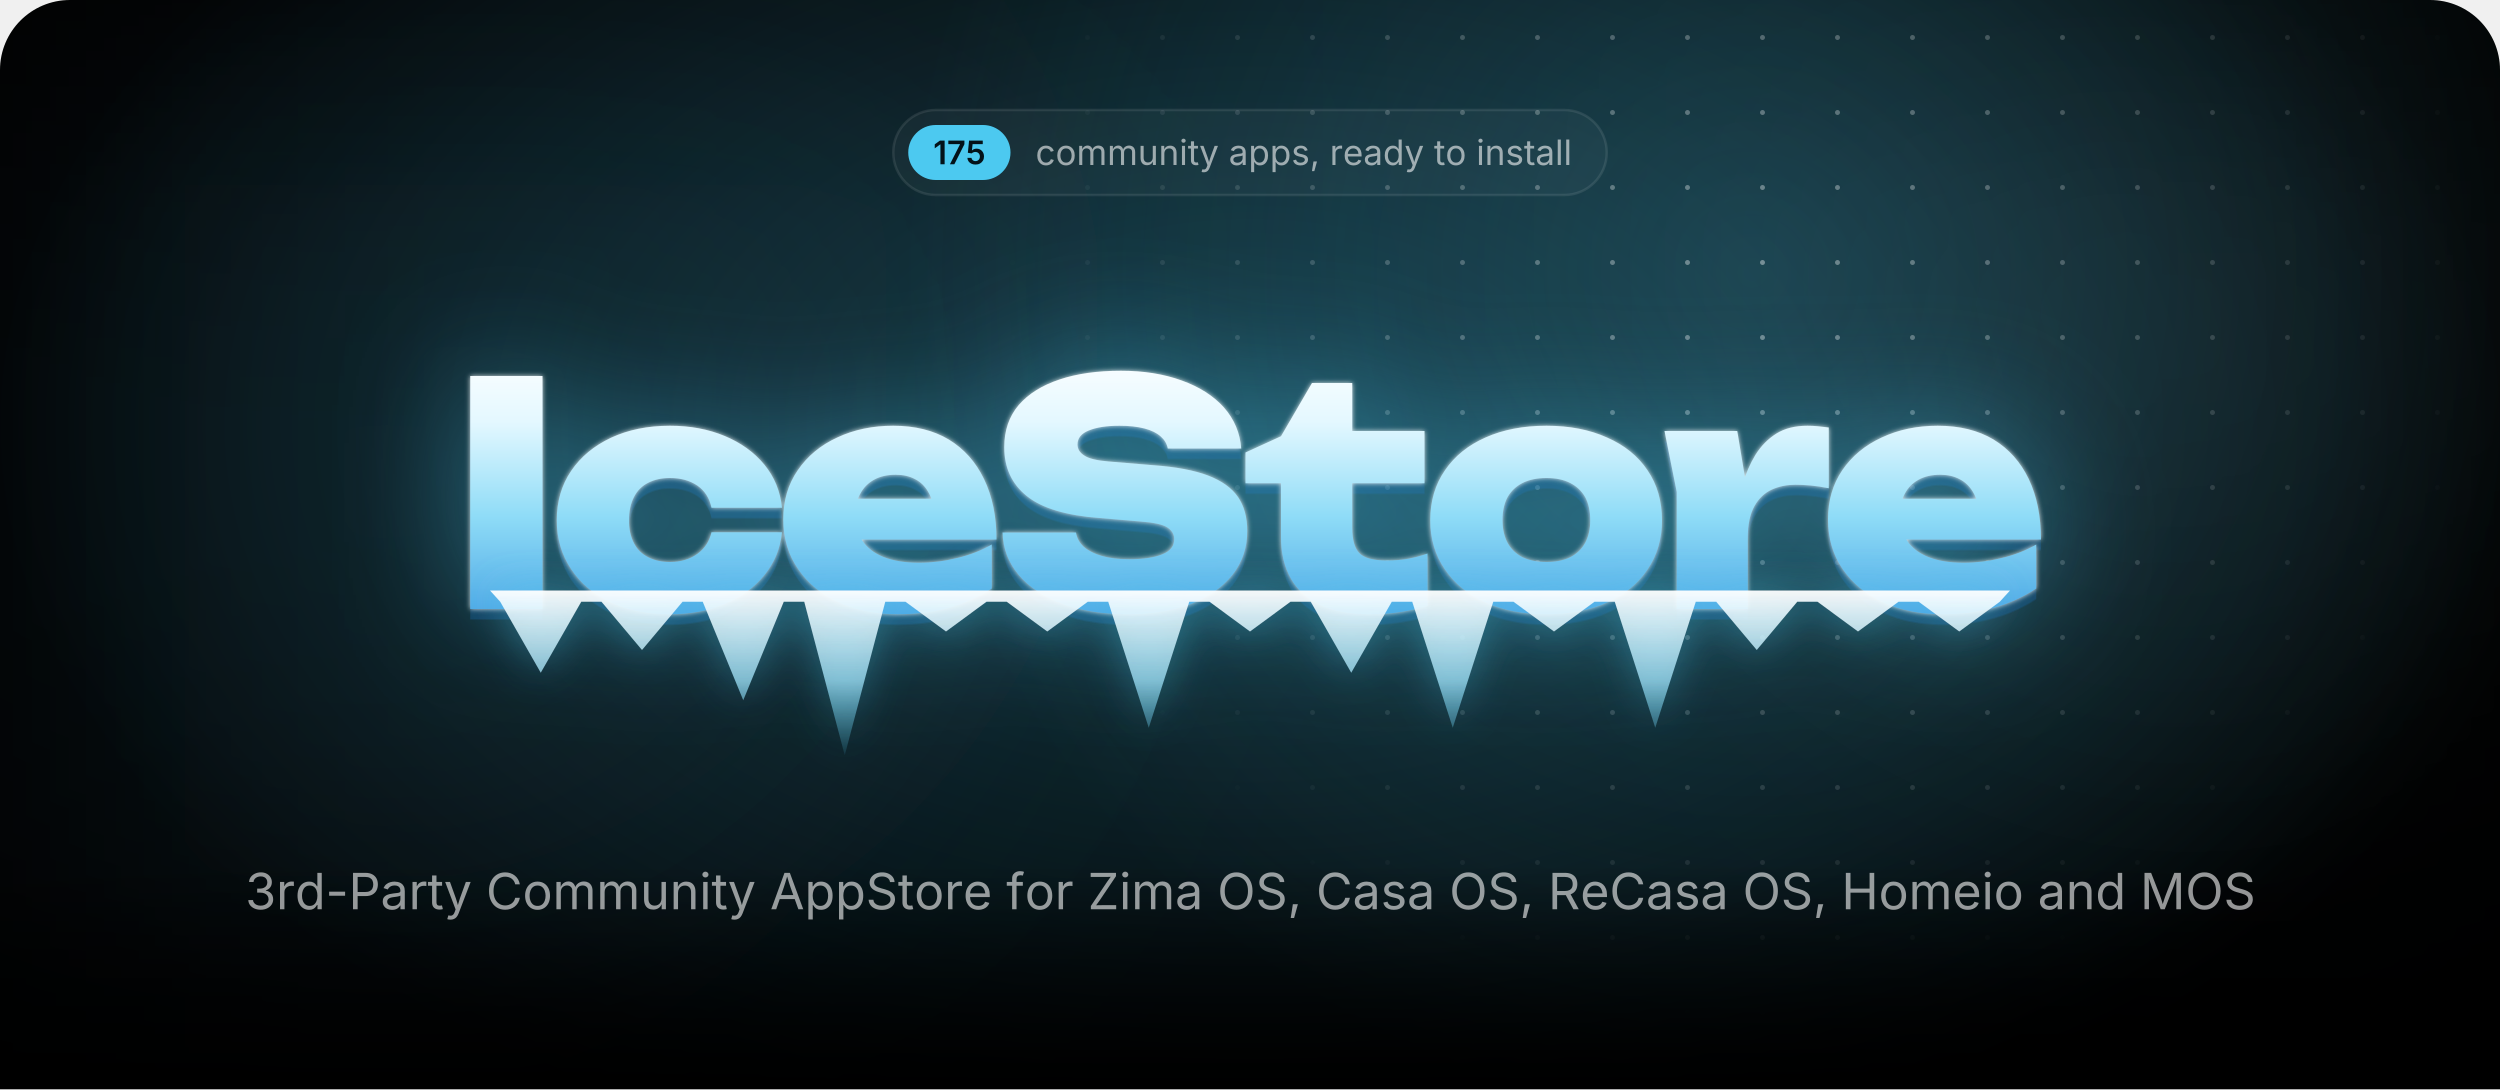
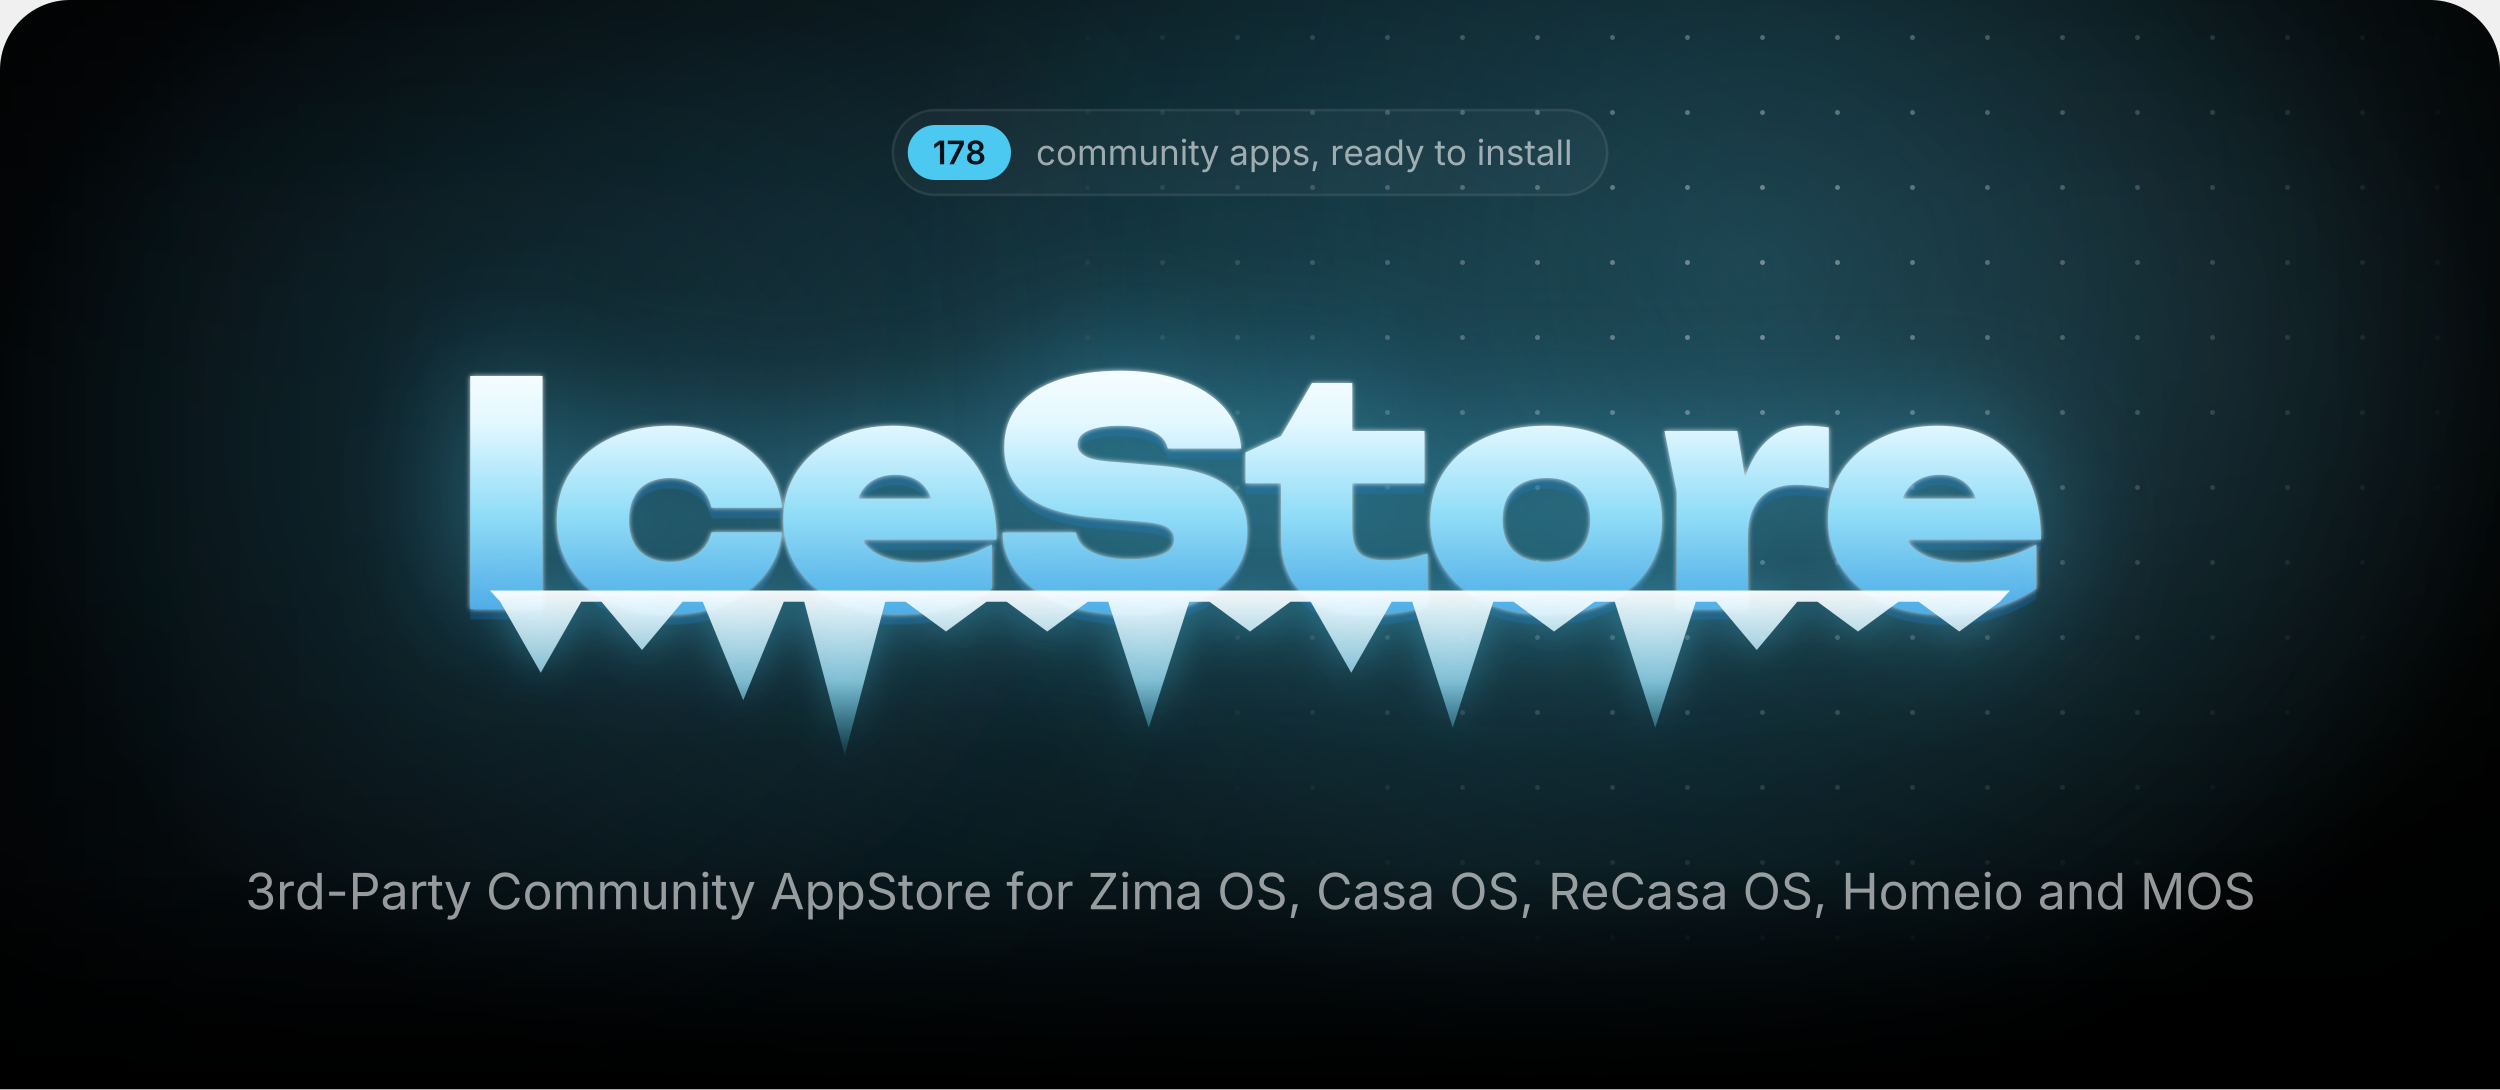
<svg xmlns="http://www.w3.org/2000/svg" width="1000" height="435.7" viewBox="0 0 1000 435.7">
  <style>.blob{transform-box:fill-box;transform-origin:center;animation:drift 22s ease-in-out infinite alternate}.blob+.blob{animation-duration:28s;animation-direction:alternate-reverse}@keyframes drift{to{transform:translate(180px,60px) scale(1.2)}}.spot{animation:spot 18s ease-in-out infinite alternate}@keyframes spot{to{transform:translate(-420px,40px)}}.gl{animation:gl 6s ease-in-out infinite}@keyframes gl{0%,35%{transform:translateX(0)}70%,100%{transform:translateX(1741px)}}.sp{transform-box:fill-box;transform-origin:center;opacity:0;animation:tw 3.2s ease-in-out infinite}@keyframes tw{0%,100%{opacity:0;transform:scale(.3) rotate(0)}50%{opacity:1;transform:scale(1) rotate(45deg)}}@media(prefers-reduced-motion:reduce){*{animation:none!important}}</style>
  <defs>
    <path id="semi.1342" d="M717 1490V0H452V1252H442L94 1002V1256L421 1490Z" />
    <path id="semi.1350" d="M185 0 819 1256V1266H83V1490H1097V1260L463 0Z" />
-     <path id="semi.1347" d="M618 -20Q472 -20 358 34Q243 89 176 185Q109 281 105 404H365Q368 343 403 296Q438 250 494 224Q550 197 618 197Q698 197 760 234Q821 270 856 334Q892 399 892 483Q892 568 856 634Q819 700 756 738Q692 775 610 775Q542 775 478 750Q413 724 375 683L133 722L211 1490H1073V1266H432L390 870H398Q440 919 516 950Q591 982 681 982Q782 982 868 946Q954 909 1018 842Q1081 776 1116 686Q1151 596 1151 489Q1151 341 1083 226Q1015 112 895 46Q775 -20 618 -20Z" />
+     <path id="semi.1351" d="M655 -20Q494 -20 369 34Q244 89 174 184Q103 278 103 399Q103 492 144 571Q185 650 256 703Q326 756 414 771V780Q299 806 228 898Q157 991 157 1111Q157 1226 222 1316Q286 1406 398 1458Q511 1510 655 1510Q798 1510 910 1458Q1023 1406 1088 1316Q1153 1226 1153 1111Q1153 991 1082 898Q1010 806 897 780V771Q984 756 1054 703Q1125 650 1166 571Q1208 492 1208 399Q1208 278 1137 184Q1066 89 941 34Q816 -20 655 -20ZM655 186Q739 186 801 215Q863 244 898 296Q932 349 932 418Q932 490 896 544Q860 599 798 631Q735 663 655 663Q575 663 512 632Q449 600 413 545Q377 490 377 418Q377 349 411 297Q445 245 508 216Q571 186 655 186ZM655 865Q724 865 777 893Q830 921 861 970Q892 1020 892 1085Q892 1150 862 1198Q832 1246 778 1273Q725 1300 655 1300Q584 1300 530 1273Q477 1246 448 1198Q418 1150 418 1085Q418 1020 448 970Q478 921 532 893Q586 865 655 865Z" />
    <path id="regular.586" d="M613 -24Q461 -24 346 48Q232 120 168 250Q104 380 104 552Q104 727 168 858Q232 988 346 1060Q461 1132 613 1132Q694 1132 766 1111Q838 1090 898 1050Q957 1011 1000 954Q1043 896 1066 823L893 774Q881 817 856 853Q831 889 796 916Q760 942 714 956Q668 971 613 971Q501 971 429 912Q357 854 322 759Q287 664 287 552Q287 442 322 348Q357 253 429 195Q501 137 613 137Q669 137 716 152Q763 167 800 194Q836 222 861 260Q886 298 898 343L1070 294Q1048 219 1004 160Q961 102 901 60Q841 19 768 -2Q695 -24 613 -24Z" />
    <path id="regular.790" d="M613 -24Q461 -24 346 48Q232 120 168 250Q104 380 104 552Q104 727 168 858Q232 988 346 1060Q461 1132 613 1132Q766 1132 881 1060Q996 988 1060 858Q1124 727 1124 552Q1124 380 1060 250Q996 120 881 48Q766 -24 613 -24ZM613 137Q726 137 799 195Q872 253 907 348Q942 442 942 552Q942 663 907 758Q872 854 799 912Q726 971 613 971Q501 971 429 912Q357 854 322 759Q287 664 287 552Q287 442 322 348Q357 253 429 195Q501 137 613 137Z" />
    <path id="regular.766" d="M158 0V1118H333L334 868H320Q343 959 392 1018Q442 1078 508 1108Q575 1138 647 1138Q769 1138 844 1063Q920 988 942 866H918Q938 950 991 1011Q1044 1072 1120 1105Q1195 1138 1284 1138Q1381 1138 1461 1096Q1541 1054 1588 969Q1636 884 1636 754V0H1456V749Q1456 870 1388 922Q1320 974 1230 974Q1155 974 1100 942Q1046 911 1016 856Q987 801 987 730V0H807V767Q807 860 745 917Q683 974 588 974Q523 974 466 944Q408 913 373 853Q338 793 338 704V0Z" />
    <path id="regular.915" d="M537 -14Q424 -14 338 32Q253 79 206 173Q158 267 158 408V1118H338V423Q338 294 406 221Q474 148 591 148Q671 148 734 183Q798 218 835 286Q872 353 872 448V1118H1053V0H879V271H903Q851 114 756 50Q660 -14 537 -14Z" />
    <path id="regular.773" d="M338 670V0H158V1118H331L332 847H307Q358 1002 452 1067Q547 1132 674 1132Q787 1132 872 1086Q957 1039 1004 946Q1052 852 1052 710V0H872V695Q872 824 804 897Q737 970 620 970Q540 970 476 935Q412 900 375 833Q338 766 338 670Z" />
    <path id="regular.689" d="M158 0V1118H338V0ZM249 1301Q198 1301 161 1336Q124 1371 124 1420Q124 1470 161 1504Q198 1539 249 1539Q301 1539 338 1504Q375 1470 375 1420Q375 1371 338 1336Q301 1301 249 1301Z" />
    <path id="regular.889" d="M598 1118V964H20V1118ZM188 1384H368V290Q368 215 398 180Q429 146 500 146Q517 146 544 150Q570 154 592 158L629 6Q601 -4 566 -9Q530 -14 495 -14Q350 -14 269 62Q188 139 188 276Z" />
    <path id="regular.998" d="M140 -405 186 -249 205 -254Q260 -268 305 -262Q350 -255 386 -217Q422 -179 449 -99L481 -6L54 1118H251L489 455Q527 351 553 249Q579 147 608 51H542Q571 147 598 250Q624 352 661 455L901 1118H1097L606 -167Q572 -256 524 -314Q477 -371 414 -398Q351 -426 272 -426Q224 -426 189 -419Q154 -412 140 -405Z" />
    <path id="regular.507" d="M471 -26Q365 -26 278 14Q192 54 141 131Q90 208 90 318Q90 414 128 474Q166 534 230 568Q293 603 370 620Q447 637 525 647Q625 660 688 667Q751 674 782 691Q812 708 812 749V755Q812 825 786 874Q760 922 708 948Q656 974 578 974Q498 974 441 949Q384 924 348 886Q313 849 295 810L122 867Q165 969 238 1026Q311 1084 399 1108Q487 1132 573 1132Q629 1132 700 1118Q772 1105 838 1065Q905 1025 948 946Q992 868 992 737V0H815V152H803Q784 113 742 72Q700 30 633 2Q566 -26 471 -26ZM502 133Q602 133 671 172Q740 211 776 274Q812 336 812 404V559Q801 546 764 536Q727 525 680 517Q632 509 588 504Q543 498 517 495Q452 487 396 468Q339 448 305 410Q271 373 271 309Q271 251 301 212Q331 173 383 153Q435 133 502 133Z" />
    <path id="regular.843" d="M158 -418V1118H332V939H352Q371 969 405 1014Q439 1060 503 1096Q567 1132 676 1132Q816 1132 922 1062Q1029 992 1090 862Q1150 733 1150 556Q1150 378 1090 248Q1030 118 924 47Q817 -24 677 -24Q571 -24 506 12Q441 49 406 96Q371 142 352 173H338V-418ZM650 137Q755 137 826 194Q896 250 932 346Q967 441 967 558Q967 674 932 768Q897 861 826 916Q756 971 650 971Q547 971 477 919Q407 867 372 774Q336 682 336 558Q336 434 372 339Q408 244 478 190Q549 137 650 137Z" />
    <path id="regular.871" d="M538 -24Q423 -24 334 10Q244 43 186 109Q128 175 108 271L279 312Q303 220 370 177Q436 134 536 134Q653 134 722 184Q792 234 792 303Q792 361 752 400Q711 438 628 457L442 501Q290 537 216 612Q142 688 142 806Q142 902 196 976Q250 1049 344 1090Q437 1132 556 1132Q671 1132 752 1098Q832 1063 882 1002Q933 942 958 863L795 821Q772 881 718 930Q665 979 557 979Q457 979 390 933Q324 887 324 817Q324 755 369 718Q414 680 512 657L681 617Q833 581 906 506Q979 430 979 315Q979 217 924 140Q868 64 768 20Q669 -24 538 -24Z" />
    <path id="regular.1501" d="M128 -359 216 208H422L266 -359Z" />
    <path id="regular.852" d="M158 0V1118H332V946H344Q375 1031 454 1082Q534 1134 634 1134Q654 1134 682 1133Q709 1132 725 1131V950Q717 952 685 956Q653 960 617 960Q537 960 474 926Q410 893 374 834Q338 776 338 700V0Z" />
    <path id="regular.614" d="M628 -24Q466 -24 348 48Q231 120 168 249Q104 378 104 550Q104 722 166 853Q228 984 342 1058Q455 1132 607 1132Q696 1132 782 1102Q869 1073 940 1008Q1010 942 1052 835Q1094 728 1094 573V498H226V650H997L913 594Q913 704 878 790Q844 875 776 924Q708 972 607 972Q506 972 434 922Q362 873 324 794Q286 714 286 623V522Q286 398 329 312Q372 225 450 180Q527 136 629 136Q695 136 749 155Q803 174 842 212Q881 251 902 308L1076 260Q1050 176 988 112Q926 48 834 12Q743 -24 628 -24Z" />
    <path id="regular.597" d="M577 -24Q438 -24 331 47Q224 118 164 248Q104 378 104 556Q104 733 164 862Q225 992 332 1062Q439 1132 578 1132Q687 1132 751 1096Q815 1060 850 1014Q884 969 902 939H916V1490H1096V0H922V173H902Q884 142 848 96Q813 49 748 12Q684 -24 577 -24ZM604 137Q706 137 776 190Q846 244 882 339Q918 434 918 558Q918 682 882 774Q847 867 777 919Q707 971 604 971Q498 971 428 916Q357 861 322 768Q287 674 287 558Q287 441 322 346Q358 250 429 194Q500 137 604 137Z" />
    <path id="regular.736" d="M338 1490V0H158V1490Z" />
    <path id="regular.1345" d="M635 -20Q489 -20 376 30Q263 80 196 169Q130 258 125 376H317Q323 305 366 254Q408 202 478 174Q547 147 632 147Q726 147 798 180Q871 212 913 271Q955 330 955 407Q955 488 914 550Q874 611 797 646Q720 681 609 681H488V846H609Q696 846 762 878Q829 909 866 966Q903 1023 903 1100Q903 1174 870 1229Q838 1284 778 1314Q718 1345 637 1345Q561 1345 494 1318Q428 1290 386 1239Q343 1188 340 1115H157Q161 1232 227 1321Q293 1410 402 1460Q510 1510 641 1510Q780 1510 880 1454Q981 1398 1035 1307Q1089 1216 1089 1110Q1089 984 1022 896Q956 808 842 774V762Q937 747 1004 698Q1072 649 1108 574Q1143 499 1143 405Q1143 283 1077 187Q1011 91 896 36Q781 -20 635 -20Z" />
    <path id="regular.1459" d="M798 719V553H144V719Z" />
    <path id="regular.375" d="M180 0V1490H690Q864 1490 976 1426Q1089 1363 1144 1256Q1198 1149 1198 1016Q1198 883 1144 775Q1089 667 977 603Q865 539 691 539H330V706H682Q800 706 872 746Q944 787 976 858Q1009 928 1009 1016Q1009 1104 976 1174Q944 1243 872 1283Q799 1323 680 1323H370V0Z" />
    <path id="regular.73" d="M783 -20Q592 -20 442 72Q293 165 208 336Q122 508 122 744Q122 981 208 1152Q293 1324 442 1417Q592 1510 783 1510Q896 1510 996 1477Q1097 1444 1177 1380Q1257 1317 1310 1226Q1364 1136 1384 1021H1194Q1178 1098 1140 1156Q1101 1214 1046 1254Q990 1294 923 1314Q856 1334 783 1334Q649 1334 541 1266Q433 1198 370 1066Q307 935 307 744Q307 554 370 422Q434 291 542 224Q650 156 783 156Q856 156 923 176Q990 197 1046 236Q1101 276 1140 334Q1178 393 1194 469H1384Q1365 355 1312 265Q1258 175 1178 111Q1098 47 998 14Q897 -20 783 -20Z" />
    <path id="regular.2" d="M52 0 593 1490H813L1361 0H1161L845 884Q816 966 778 1088Q739 1211 684 1401H720Q666 1209 626 1084Q587 960 561 884L254 0ZM324 416V582H1089V416Z" />
    <path id="regular.397" d="M657 -26Q496 -26 378 26Q259 78 192 172Q125 265 116 390H311Q319 306 368 252Q417 197 494 170Q570 144 657 144Q758 144 838 177Q919 210 966 270Q1013 330 1013 409Q1013 481 972 526Q932 571 865 600Q798 629 718 651L538 702Q358 753 258 848Q158 943 158 1091Q158 1217 226 1312Q294 1406 410 1458Q526 1510 670 1510Q817 1510 930 1458Q1043 1406 1108 1316Q1174 1227 1178 1114H992Q979 1223 888 1282Q797 1342 664 1342Q568 1342 496 1310Q423 1279 383 1224Q343 1170 343 1100Q343 1022 392 974Q440 927 506 900Q573 874 627 859L776 818Q836 802 908 774Q981 746 1047 700Q1113 653 1156 582Q1198 510 1198 406Q1198 284 1134 186Q1071 88 950 31Q829 -26 657 -26Z" />
    <path id="regular.647" d="M678 1118V964H20V1118ZM240 0V1267Q240 1364 286 1429Q331 1494 404 1527Q477 1560 558 1560Q622 1560 664 1550Q706 1539 726 1530L676 1376Q662 1381 640 1387Q617 1393 579 1393Q496 1393 458 1350Q420 1308 420 1227V0Z" />
    <path id="regular.496" d="M130 0V134L796 1125Q841 1192 892 1260Q943 1327 994 1393L1015 1331Q923 1325 830 1324Q737 1322 645 1322H122V1490H1158V1354L502 379Q454 308 400 237Q347 166 294 97L273 159Q365 165 456 166Q548 168 640 168H1166V0Z" />
    <path id="regular.321" d="M784 -20Q593 -20 444 72Q294 165 208 336Q122 508 122 744Q122 981 208 1152Q294 1324 444 1417Q593 1510 784 1510Q975 1510 1124 1417Q1273 1324 1358 1152Q1444 981 1444 744Q1444 508 1358 336Q1273 165 1124 72Q975 -20 784 -20ZM784 156Q917 156 1024 224Q1132 291 1196 422Q1259 554 1259 744Q1259 936 1196 1068Q1132 1199 1024 1266Q917 1334 784 1334Q650 1334 542 1266Q434 1198 370 1066Q307 935 307 744Q307 554 370 423Q434 292 542 224Q650 156 784 156Z" />
    <path id="regular.384" d="M180 0V1490H690Q864 1490 976 1430Q1089 1371 1144 1267Q1198 1163 1198 1030Q1198 897 1144 795Q1089 693 977 636Q865 578 691 578H286V747H682Q800 747 872 782Q943 816 976 880Q1009 943 1009 1030Q1009 1119 976 1184Q943 1250 871 1286Q799 1323 680 1323H370V0ZM1036 0 676 671H890L1256 0Z" />
    <path id="regular.161" d="M180 0V1490H370V846H1152V1490H1342V0H1152V678H370V0Z" />
    <path id="regular.292" d="M180 0V1490H450L817 550Q830 517 846 468Q863 418 882 360Q900 302 917 244Q934 187 947 138H905Q919 184 936 240Q953 297 972 356Q990 414 1007 465Q1024 516 1037 550L1399 1490H1670V0H1483V851Q1483 897 1484 956Q1484 1015 1486 1080Q1487 1145 1488 1212Q1490 1279 1491 1342H1507Q1486 1273 1462 1202Q1439 1130 1416 1064Q1394 997 1374 942Q1354 887 1340 851L1007 0H842L504 851Q490 886 471 940Q452 993 430 1058Q407 1124 383 1196Q359 1269 334 1342H352Q354 1286 356 1221Q357 1156 358 1090Q359 1023 360 962Q361 900 361 851V0Z" />
    <radialGradient id="glow">
      <stop stop-color="#4cc9f0" stop-opacity=".28" />
      <stop offset="1" stop-color="#4cc9f0" stop-opacity="0" />
    </radialGradient>
    <radialGradient id="cur">
      <stop stop-color="#4cc9f0" stop-opacity=".2" />
      <stop offset=".65" stop-color="#4cc9f0" stop-opacity="0" />
    </radialGradient>
    <radialGradient id="spot">
      <stop stop-color="#fff" />
      <stop offset="1" stop-color="#000" />
    </radialGradient>
    <pattern id="dots" width="30" height="30" patternUnits="userSpaceOnUse">
      <circle cx="15" cy="15" r="1" fill="#fff" fill-opacity=".4" />
    </pattern>
    <mask id="dm">
      <circle class="spot" cx="700" cy="110" r="300" fill="url(#spot)" />
    </mask>
    <linearGradient id="fade" x2="0" y2="1">
      <stop offset="0.793" stop-color="#fff" />
      <stop offset="1" stop-color="#000" />
    </linearGradient>
    <mask id="bf">
      <rect width="1000" height="435.7" fill="url(#fade)" />
    </mask>
    <filter id="blur" filterUnits="userSpaceOnUse" x="-500" y="-500" width="2000" height="1500">
      <feGaussianBlur stdDeviation="90" />
    </filter>
    <linearGradient id="ice" gradientUnits="userSpaceOnUse" x1="0" y1="138" x2="0" y2="256">
      <stop stop-color="#fff" />
      <stop offset=".26" stop-color="#e4f8ff" />
      <stop offset=".58" stop-color="#8fdcf7" />
      <stop offset="1" stop-color="#3d9be0" />
    </linearGradient>
    <linearGradient id="ig" x2="0" y2="1">
      <stop stop-color="#fff" stop-opacity=".95" />
      <stop offset=".55" stop-color="#9fe3fa" stop-opacity=".75" />
      <stop offset="1" stop-color="#4cc9f0" stop-opacity=".1" />
    </linearGradient>
    <linearGradient id="gl">
      <stop stop-color="#fff" stop-opacity="0" />
      <stop offset=".5" stop-color="#fff" stop-opacity=".95" />
      <stop offset="1" stop-color="#fff" stop-opacity="0" />
    </linearGradient>
    <clipPath id="wc">
      <path d="M188.1 150.4H217V243.6H188.1ZM312.8 212.9Q311.8 222.7 305.7 230.1Q299.7 237.5 289.9 241.6Q280.1 245.7 268 245.7Q254.7 245.7 244.4 241Q234.2 236.3 228.5 227.7Q222.7 219.1 222.7 208.1Q222.7 196.8 228.5 188.3Q234.2 179.9 244.4 175.1Q254.7 170.3 268 170.3Q280.1 170.3 289.9 174.4Q299.7 178.5 305.7 185.8Q311.8 193.2 312.8 203.1H284.6Q283.4 197.3 278.9 194.2Q274.4 191.2 268 191.2Q263 191.2 259.3 193.1Q255.5 195 253.6 198.8Q251.6 202.6 251.6 208.1Q251.6 213.5 253.6 217.3Q255.5 221 259.3 222.9Q263 224.8 268 224.8Q274.4 224.8 278.9 221.6Q283.4 218.3 284.6 212.9ZM359 245.7Q345.9 245.7 335.6 241Q325.2 236.3 319.3 227.7Q313.3 219.1 313.3 207.7Q313.3 196.5 319.1 188.1Q324.9 179.6 334.9 175Q344.9 170.3 357.3 170.3Q370.3 170.3 379.5 175.8Q388.7 181.4 393.6 191.6Q398.6 201.9 398.6 215.8H336.6V199.5H382.2L373.8 205.1Q373.3 200.2 371.3 196.8Q369.4 193.4 366.1 191.7Q362.8 189.9 358.3 189.9Q353.2 189.9 349.6 191.9Q346 193.9 344.1 197.5Q342.1 201 342.1 205.5Q342.1 211.8 344.9 216.2Q347.7 220.5 353.4 222.8Q359.2 225.1 367.6 225.1Q375.3 225.1 382.9 223.2Q390.5 221.4 396.7 217.8V235.4Q389.1 240.4 379.7 243.1Q370.3 245.7 359 245.7ZM401 213H430.4Q430.9 216.3 433.5 218.7Q436.2 221.1 440.8 222.4Q445.4 223.7 451.6 223.7Q460.2 223.7 465 221.7Q469.7 219.8 469.7 215.7Q469.7 212.8 467 211Q464.3 209.2 456.2 208.6L439.8 207.2Q419.7 205.7 410.7 198.4Q401.7 191.2 401.7 178.9Q401.7 168.8 407.5 162Q413.3 155.3 423.8 151.8Q434.2 148.3 448.4 148.3Q462 148.3 472.7 152.2Q483.3 156 489.6 163Q495.8 170.1 496.5 179.4H467.1Q466.6 176.6 464.3 174.6Q462 172.5 457.8 171.4Q453.6 170.3 447.8 170.3Q440.1 170.3 435.5 172.2Q431 174 431 177.8Q431 180.5 433.7 182.2Q436.3 184 443.5 184.6L461.5 186.1Q475 187.1 483.2 190.2Q491.5 193.4 495.2 198.8Q498.9 204.2 498.9 212.4Q498.9 222.4 493 229.9Q487 237.4 476.3 241.6Q465.5 245.7 451.1 245.7Q436.3 245.7 425.1 241.6Q414 237.5 407.6 230.1Q401.3 222.7 401 213ZM498.2 193.3V181L512.4 174.5L524.8 153.2H540.9V172.4H569.8V193.3H540.9V211.1Q540.9 218.3 543.7 221.2Q546.5 224.2 554.7 224.2Q559.8 224.2 563.8 223.4Q567.8 222.6 571 221.4V242.4Q567 243.6 560.9 244.7Q554.9 245.7 548.1 245.7Q536 245.7 528.1 242Q520.2 238.3 516.3 231.3Q512.4 224.4 512.4 214.9V193.3ZM618.5 245.7Q604.7 245.7 594.2 241Q583.8 236.3 578 227.8Q572.1 219.3 572.1 208.1Q572.1 196.6 578 188.1Q583.8 179.6 594.2 175Q604.7 170.3 618.6 170.3Q632.4 170.3 642.8 175Q653.3 179.6 659 188.1Q664.8 196.6 664.8 208.1Q664.8 219.3 659 227.8Q653.3 236.3 642.8 241Q632.4 245.7 618.5 245.7ZM618.6 224.8Q624.2 224.8 628.1 222.9Q632 220.9 634.1 217.1Q636.1 213.3 636.1 208.1Q636.1 202.7 634.1 198.9Q632 195.2 628.1 193.2Q624.2 191.2 618.6 191.2Q613 191.2 609 193.2Q605.1 195.2 603 198.9Q601 202.7 601 208Q601 213.3 603 217.1Q605.1 220.9 609 222.9Q613 224.8 618.6 224.8ZM665.8 172.4H694.9L699.1 197.6V243.6H670.7V196.8ZM731.5 171V195.3Q727.6 194.5 724.3 194.2Q721 193.9 718.2 193.9Q713.1 193.9 708.8 195.8Q704.4 197.8 701.8 202.4Q699.1 207.1 699.1 215.3L693.9 208.8Q695 201.1 696.9 194.2Q698.9 187.3 702.2 181.9Q705.6 176.5 710.6 173.4Q715.6 170.3 723 170.3Q725 170.3 727.1 170.5Q729.2 170.7 731.5 171ZM776.9 245.7Q763.7 245.7 753.4 241Q743.1 236.3 737.1 227.7Q731.2 219.1 731.2 207.7Q731.2 196.5 736.9 188.1Q742.7 179.6 752.7 175Q762.7 170.3 775.1 170.3Q788.2 170.3 797.4 175.8Q806.6 181.4 811.5 191.6Q816.4 201.9 816.4 215.8H754.4V199.5H800L791.7 205.1Q791.2 200.2 789.2 196.8Q787.2 193.4 783.9 191.7Q780.6 189.9 776.1 189.9Q771 189.9 767.4 191.9Q763.8 193.9 761.9 197.5Q760 201 760 205.5Q760 211.8 762.8 216.2Q765.6 220.5 771.3 222.8Q777 225.1 785.5 225.1Q793.2 225.1 800.7 223.2Q808.3 221.4 814.5 217.8V235.4Q807 240.4 797.6 243.1Q788.2 245.7 776.9 245.7Z" />
    </clipPath>
    <filter id="frost" x="-20%" y="-60%" width="140%" height="220%" color-interpolation-filters="sRGB">
      <feGaussianBlur in="SourceAlpha" stdDeviation="1" result="a" />
      <feFlood flood-color="#fff" flood-opacity=".85" />
      <feComposite in2="a" operator="in" result="s1" />
      <feGaussianBlur in="SourceAlpha" stdDeviation="25.2" result="b" />
      <feFlood flood-color="#4cc9f0" flood-opacity=".5" />
      <feComposite in2="b" operator="in" result="s2" />
      <feOffset in="SourceAlpha" dy="4.2" result="c" />
      <feFlood flood-color="#125696" flood-opacity=".4" />
      <feComposite in2="c" operator="in" result="s3" />
      <feMerge>
        <feMergeNode in="s3" />
        <feMergeNode in="s2" />
        <feMergeNode in="s1" />
        <feMergeNode in="SourceGraphic" />
      </feMerge>
    </filter>
    <filter id="drip" x="-10%" y="-60%" width="120%" height="220%">
      <feGaussianBlur in="SourceAlpha" stdDeviation="8.4" result="b" />
      <feFlood flood-color="#4cc9f0" flood-opacity=".45" />
      <feComposite in2="b" operator="in" />
      <feMerge>
        <feMergeNode />
        <feMergeNode in="SourceGraphic" />
      </feMerge>
    </filter>
    <clipPath id="pg">
      <path d="M0,28 A28,28 0 0 1 28,0 H972 A28,28 0 0 1 1000,28 V435.7 A0,0 0 0 1 1000,435.7 H0 A0,0 0 0 1 0,435.7 Z" />
    </clipPath>
  </defs>
  <g clip-path="url(#pg)">
    <rect x="0" y="0" width="1000" height="435.7" rx="0" fill="#000" />
    <g mask="url(#bf)">
      <ellipse cx="500" cy="170" rx="500" ry="310" fill="url(#glow)" />
      <circle class="blob" cx="140" cy="140" r="260" fill="#4cc9f0" fill-opacity=".1" filter="url(#blur)" />
      <circle class="blob" cx="900" cy="40" r="220" fill="#a5e8ff" fill-opacity=".08" filter="url(#blur)" />
      <circle class="spot" cx="700" cy="110" r="520" fill="url(#cur)" />
      <rect width="1000" height="435.7" fill="url(#dots)" mask="url(#dm)" />
    </g>
-     <rect x="357.3" y="44" width="285.4" height="34" rx="17" fill="rgba(255,255,255,.035)" stroke="rgba(255,255,255,.09)" />
-     <rect x="363.3" y="50" width="40.9" height="22" rx="11" fill="#4cc9f0" />
-     <g fill="#031219" transform="translate(373.3,65.7) scale(0.00635,-0.00635)">
+     <rect x="357.1" y="44" width="285.8" height="34" rx="17" fill="rgba(255,255,255,.035)" stroke="rgba(255,255,255,.09)" />
+     <rect x="363.1" y="50" width="41.3" height="22" rx="11" fill="#4cc9f0" />
+     <g fill="#031219" transform="translate(373.1,65.7) scale(0.00635,-0.00635)">
      <use href="#semi.1342" x="0" />
      <use href="#semi.1350" x="866" />
-       <use href="#semi.1347" x="2046" />
-     </g>
-     <g fill="rgba(255,255,255,.58)" transform="translate(414.2,66) scale(0.00684,-0.00684)">
+       <use href="#semi.1351" x="2046" />
+     </g>
+     <g fill="rgba(255,255,255,.58)" transform="translate(414.4,66) scale(0.00684,-0.00684)">
      <use href="#regular.586" x="0" />
      <use href="#regular.790" x="1170" />
      <use href="#regular.766" x="2398" />
      <use href="#regular.766" x="4192" />
      <use href="#regular.915" x="5986" />
      <use href="#regular.773" x="7197" />
      <use href="#regular.689" x="8407" />
      <use href="#regular.889" x="8903" />
      <use href="#regular.998" x="9573" />
      <use href="#regular.507" x="11300" />
      <use href="#regular.843" x="12450" />
      <use href="#regular.843" x="13704" />
      <use href="#regular.871" x="14958" />
      <use href="#regular.1501" x="16039" />
      <use href="#regular.852" x="17205" />
      <use href="#regular.614" x="17976" />
      <use href="#regular.507" x="19170" />
      <use href="#regular.597" x="20320" />
      <use href="#regular.998" x="21574" />
      <use href="#regular.889" x="23301" />
      <use href="#regular.790" x="23971" />
      <use href="#regular.689" x="25775" />
      <use href="#regular.773" x="26271" />
      <use href="#regular.871" x="27481" />
      <use href="#regular.889" x="28562" />
      <use href="#regular.507" x="29232" />
      <use href="#regular.736" x="30382" />
      <use href="#regular.736" x="30878" />
    </g>
    <g filter="url(#frost)">
      <path fill="url(#ice)" d="M188.1 150.4H217V243.6H188.1ZM312.8 212.9Q311.8 222.7 305.7 230.1Q299.7 237.5 289.9 241.6Q280.1 245.7 268 245.7Q254.7 245.7 244.4 241Q234.2 236.3 228.5 227.7Q222.7 219.1 222.7 208.1Q222.7 196.8 228.5 188.3Q234.2 179.9 244.4 175.1Q254.7 170.3 268 170.3Q280.1 170.3 289.9 174.4Q299.7 178.5 305.7 185.8Q311.8 193.2 312.8 203.1H284.6Q283.4 197.3 278.9 194.2Q274.4 191.2 268 191.2Q263 191.2 259.3 193.1Q255.5 195 253.6 198.8Q251.6 202.6 251.6 208.1Q251.6 213.5 253.6 217.3Q255.5 221 259.3 222.9Q263 224.8 268 224.8Q274.4 224.8 278.9 221.6Q283.4 218.3 284.6 212.9ZM359 245.7Q345.9 245.7 335.6 241Q325.2 236.3 319.3 227.7Q313.3 219.1 313.3 207.7Q313.3 196.5 319.1 188.1Q324.9 179.6 334.9 175Q344.9 170.3 357.3 170.3Q370.3 170.3 379.5 175.8Q388.7 181.4 393.6 191.6Q398.6 201.9 398.6 215.8H336.6V199.5H382.2L373.8 205.1Q373.3 200.2 371.3 196.8Q369.4 193.4 366.1 191.7Q362.8 189.9 358.3 189.9Q353.2 189.9 349.6 191.9Q346 193.9 344.1 197.5Q342.1 201 342.1 205.5Q342.1 211.8 344.9 216.2Q347.7 220.5 353.4 222.8Q359.2 225.1 367.6 225.1Q375.3 225.1 382.9 223.2Q390.5 221.4 396.7 217.8V235.4Q389.1 240.4 379.7 243.1Q370.3 245.7 359 245.7ZM401 213H430.4Q430.9 216.3 433.5 218.7Q436.2 221.1 440.8 222.4Q445.4 223.7 451.6 223.7Q460.2 223.7 465 221.7Q469.7 219.8 469.7 215.7Q469.7 212.8 467 211Q464.3 209.2 456.2 208.6L439.8 207.2Q419.7 205.7 410.7 198.4Q401.7 191.2 401.7 178.9Q401.7 168.8 407.5 162Q413.3 155.3 423.8 151.8Q434.2 148.3 448.4 148.3Q462 148.3 472.7 152.2Q483.3 156 489.6 163Q495.8 170.1 496.5 179.4H467.1Q466.6 176.6 464.3 174.6Q462 172.5 457.8 171.4Q453.6 170.3 447.8 170.3Q440.1 170.3 435.5 172.2Q431 174 431 177.8Q431 180.5 433.7 182.2Q436.3 184 443.5 184.6L461.5 186.1Q475 187.1 483.2 190.2Q491.5 193.4 495.2 198.8Q498.9 204.2 498.9 212.4Q498.9 222.4 493 229.9Q487 237.4 476.3 241.6Q465.5 245.7 451.1 245.7Q436.3 245.7 425.1 241.6Q414 237.5 407.6 230.1Q401.3 222.7 401 213ZM498.2 193.3V181L512.4 174.5L524.8 153.2H540.9V172.4H569.8V193.3H540.9V211.1Q540.9 218.3 543.7 221.2Q546.5 224.2 554.7 224.2Q559.8 224.2 563.8 223.4Q567.8 222.6 571 221.4V242.4Q567 243.6 560.9 244.7Q554.9 245.7 548.1 245.7Q536 245.7 528.1 242Q520.2 238.3 516.3 231.3Q512.4 224.4 512.4 214.9V193.3ZM618.5 245.7Q604.7 245.7 594.2 241Q583.8 236.3 578 227.8Q572.1 219.3 572.1 208.1Q572.1 196.6 578 188.1Q583.8 179.6 594.2 175Q604.7 170.3 618.6 170.3Q632.4 170.3 642.8 175Q653.3 179.6 659 188.1Q664.8 196.6 664.8 208.1Q664.8 219.3 659 227.8Q653.3 236.3 642.8 241Q632.4 245.7 618.5 245.7ZM618.6 224.8Q624.2 224.8 628.1 222.9Q632 220.9 634.1 217.1Q636.1 213.3 636.1 208.1Q636.1 202.7 634.1 198.9Q632 195.2 628.1 193.2Q624.2 191.2 618.6 191.2Q613 191.2 609 193.2Q605.1 195.2 603 198.9Q601 202.7 601 208Q601 213.3 603 217.1Q605.1 220.9 609 222.9Q613 224.8 618.6 224.8ZM665.8 172.4H694.9L699.1 197.6V243.6H670.7V196.8ZM731.5 171V195.3Q727.6 194.5 724.3 194.2Q721 193.9 718.2 193.9Q713.1 193.9 708.8 195.8Q704.4 197.8 701.8 202.4Q699.1 207.1 699.1 215.3L693.9 208.8Q695 201.1 696.9 194.2Q698.9 187.3 702.2 181.9Q705.6 176.5 710.6 173.4Q715.6 170.3 723 170.3Q725 170.3 727.1 170.5Q729.2 170.7 731.5 171ZM776.9 245.7Q763.7 245.7 753.4 241Q743.1 236.3 737.1 227.7Q731.2 219.1 731.2 207.7Q731.2 196.5 736.9 188.1Q742.7 179.6 752.7 175Q762.7 170.3 775.1 170.3Q788.2 170.3 797.4 175.8Q806.6 181.4 811.5 191.6Q816.4 201.9 816.4 215.8H754.4V199.5H800L791.7 205.1Q791.2 200.2 789.2 196.8Q787.2 193.4 783.9 191.7Q780.6 189.9 776.1 189.9Q771 189.9 767.4 191.9Q763.8 193.9 761.9 197.5Q760 201 760 205.5Q760 211.8 762.8 216.2Q765.6 220.5 771.3 222.8Q777 225.1 785.5 225.1Q793.2 225.1 800.7 223.2Q808.3 221.4 814.5 217.8V235.4Q807 240.4 797.6 243.1Q788.2 245.7 776.9 245.7Z" />
    </g>
    <g clip-path="url(#wc)">
      <g class="gl">
        <g transform="translate(52.8,0) skewX(-15)">
          <rect x="-518.9" y="118" width="399.4" height="158" rx="0" fill="url(#gl)" />
        </g>
      </g>
    </g>
    <polygon points="196,236.2 200.1,240.7 216.3,269.1 232.5,240.7 240.6,240.7 256.8,260 273,240.7 281.1,240.7 297.3,280.1 313.5,240.7 321.7,240.7 337.9,302.1 354.1,240.7 362.2,240.7 378.4,252.6 394.6,240.7 402.7,240.7 418.9,252.6 435.1,240.7 443.3,240.7 459.5,291.1 475.7,240.7 483.8,240.7 500,252.6 516.2,240.7 524.3,240.7 540.5,269.1 556.7,240.7 564.9,240.7 581.1,291.1 597.3,240.7 605.4,240.7 621.6,252.6 637.8,240.7 645.9,240.7 662.1,291.1 678.3,240.7 686.5,240.7 702.7,260 718.9,240.7 727,240.7 743.2,252.6 759.4,240.7 767.5,240.7 783.7,252.6 799.9,240.7 804,236.2" fill="url(#ig)" filter="url(#drip)" />
    <polygon class="sp" style="animation-delay:0s" fill="#fff" points="171.4,123.8 173.3,132.5 181.9,134.4 173.3,136.3 171.4,145 169.5,136.3 160.8,134.4 169.5,132.5" />
    <polygon class="sp" style="animation-delay:0.9s" fill="#fff" points="337.8,114.4 339.7,123.1 348.3,125 339.7,126.9 337.8,135.5 335.9,126.9 327.2,125 335.9,123.1" />
    <polygon class="sp" style="animation-delay:1.7s" fill="#fff" points="491.4,109.7 493.3,118.3 501.9,120.2 493.3,122.1 491.4,130.8 489.5,122.1 480.8,120.2 489.5,118.3" />
    <polygon class="sp" style="animation-delay:0.4s" fill="#fff" points="651.4,119.1 653.3,127.8 661.9,129.7 653.3,131.6 651.4,140.2 649.5,131.6 640.8,129.7 649.5,127.8" />
    <polygon class="sp" style="animation-delay:2.2s" fill="#fff" points="824.2,126.2 826.1,134.9 834.7,136.8 826.1,138.7 824.2,147.3 822.3,138.7 813.6,136.8 822.3,134.9" />
    <polygon class="sp" style="animation-delay:1.3s" fill="#fff" points="574.6,277.3 576.5,285.9 585.1,287.8 576.5,289.7 574.6,298.4 572.7,289.7 564,287.8 572.7,285.9" />
    <g fill="rgba(255,255,255,.58)" transform="translate(98.1,363.7) scale(0.00977,-0.00977)">
      <use href="#regular.1345" x="0" />
      <use href="#regular.852" x="1265" />
      <use href="#regular.597" x="2036" />
      <use href="#regular.1459" x="3290" />
      <use href="#regular.375" x="4232" />
      <use href="#regular.507" x="5540" />
      <use href="#regular.852" x="6690" />
      <use href="#regular.889" x="7461" />
      <use href="#regular.998" x="8131" />
      <use href="#regular.73" x="9858" />
      <use href="#regular.790" x="11354" />
      <use href="#regular.766" x="12582" />
      <use href="#regular.766" x="14376" />
      <use href="#regular.915" x="16170" />
      <use href="#regular.773" x="17381" />
      <use href="#regular.689" x="18591" />
      <use href="#regular.889" x="19087" />
      <use href="#regular.998" x="19757" />
      <use href="#regular.2" x="21484" />
      <use href="#regular.843" x="22897" />
      <use href="#regular.843" x="24151" />
      <use href="#regular.397" x="25405" />
      <use href="#regular.889" x="26719" />
      <use href="#regular.790" x="27389" />
      <use href="#regular.852" x="28617" />
      <use href="#regular.614" x="29388" />
      <use href="#regular.647" x="31158" />
      <use href="#regular.790" x="31916" />
      <use href="#regular.852" x="33144" />
      <use href="#regular.496" x="34491" />
      <use href="#regular.689" x="35779" />
      <use href="#regular.766" x="36275" />
      <use href="#regular.507" x="38069" />
      <use href="#regular.321" x="39795" />
      <use href="#regular.397" x="41361" />
      <use href="#regular.1501" x="42675" />
      <use href="#regular.73" x="43841" />
      <use href="#regular.507" x="45337" />
      <use href="#regular.871" x="46487" />
      <use href="#regular.507" x="47568" />
      <use href="#regular.321" x="49294" />
      <use href="#regular.397" x="50860" />
      <use href="#regular.1501" x="52174" />
      <use href="#regular.384" x="53340" />
      <use href="#regular.614" x="54658" />
      <use href="#regular.73" x="55852" />
      <use href="#regular.507" x="57348" />
      <use href="#regular.871" x="58498" />
      <use href="#regular.507" x="59579" />
      <use href="#regular.321" x="61305" />
      <use href="#regular.397" x="62871" />
      <use href="#regular.1501" x="64185" />
      <use href="#regular.161" x="65351" />
      <use href="#regular.790" x="66873" />
      <use href="#regular.766" x="68101" />
      <use href="#regular.614" x="69895" />
      <use href="#regular.689" x="71089" />
      <use href="#regular.790" x="71585" />
      <use href="#regular.507" x="73389" />
      <use href="#regular.773" x="74539" />
      <use href="#regular.597" x="75749" />
      <use href="#regular.292" x="77579" />
      <use href="#regular.321" x="79429" />
      <use href="#regular.397" x="80995" />
    </g>
  </g>
</svg>
